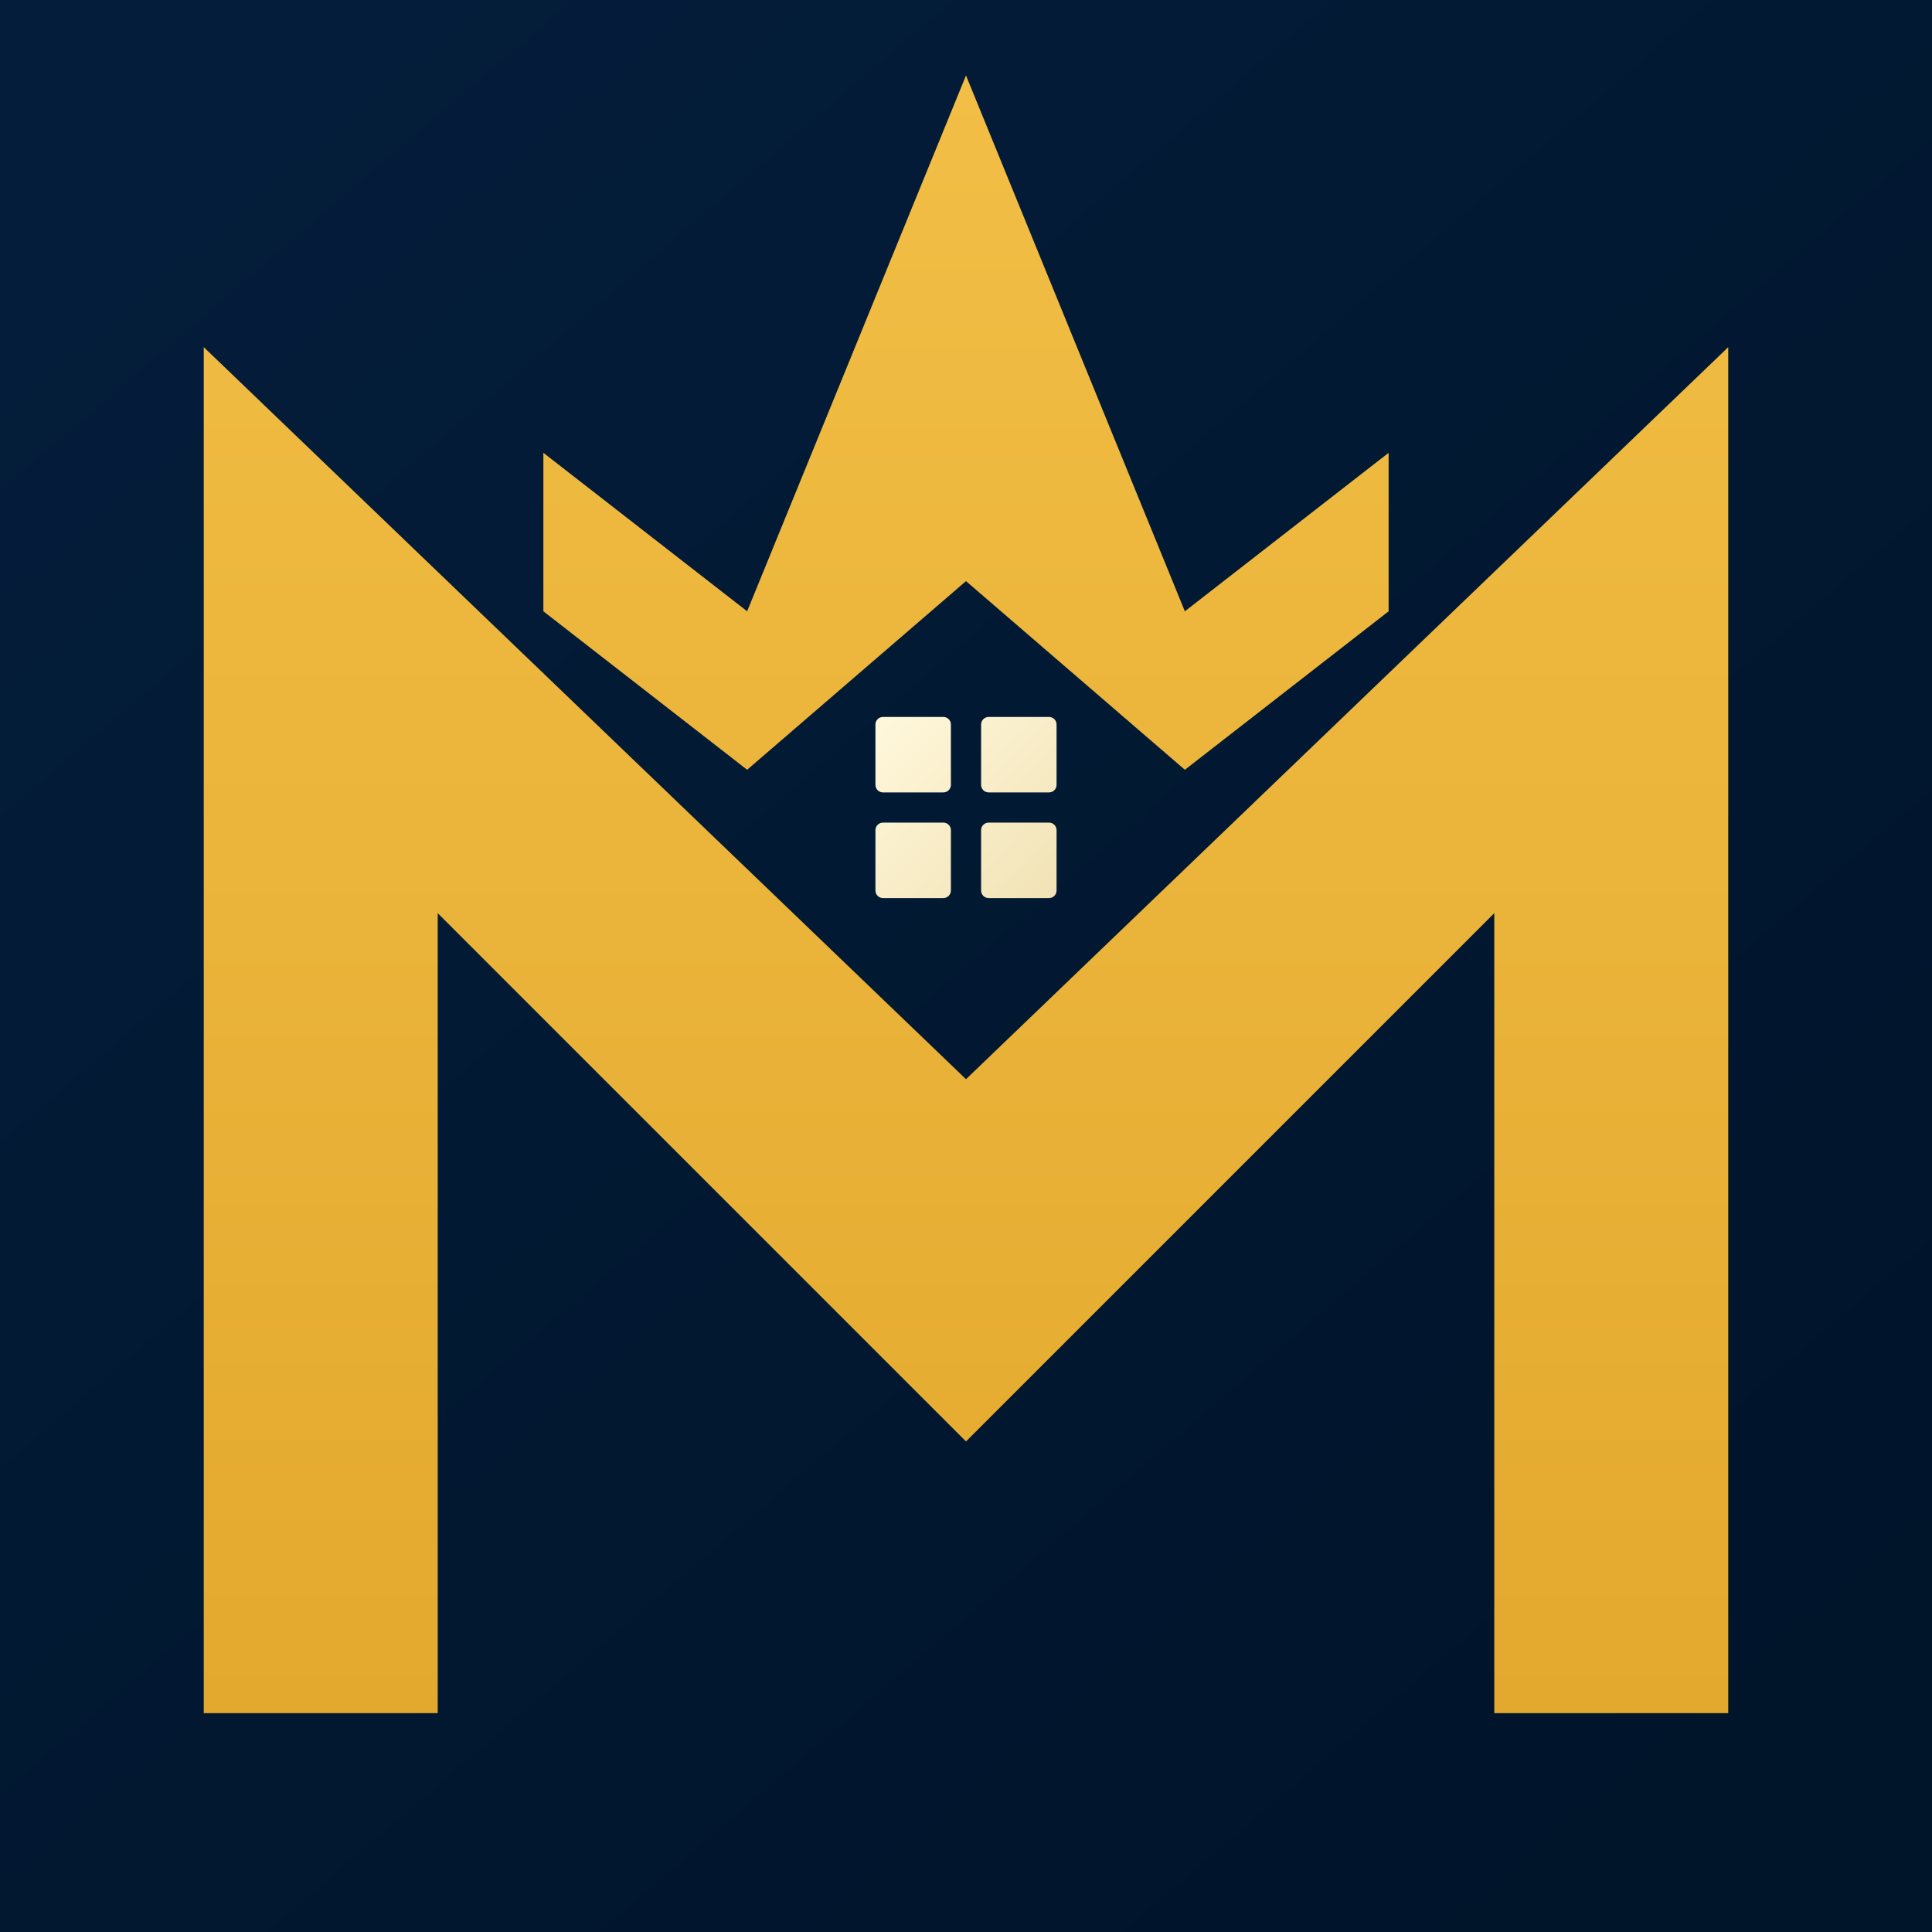
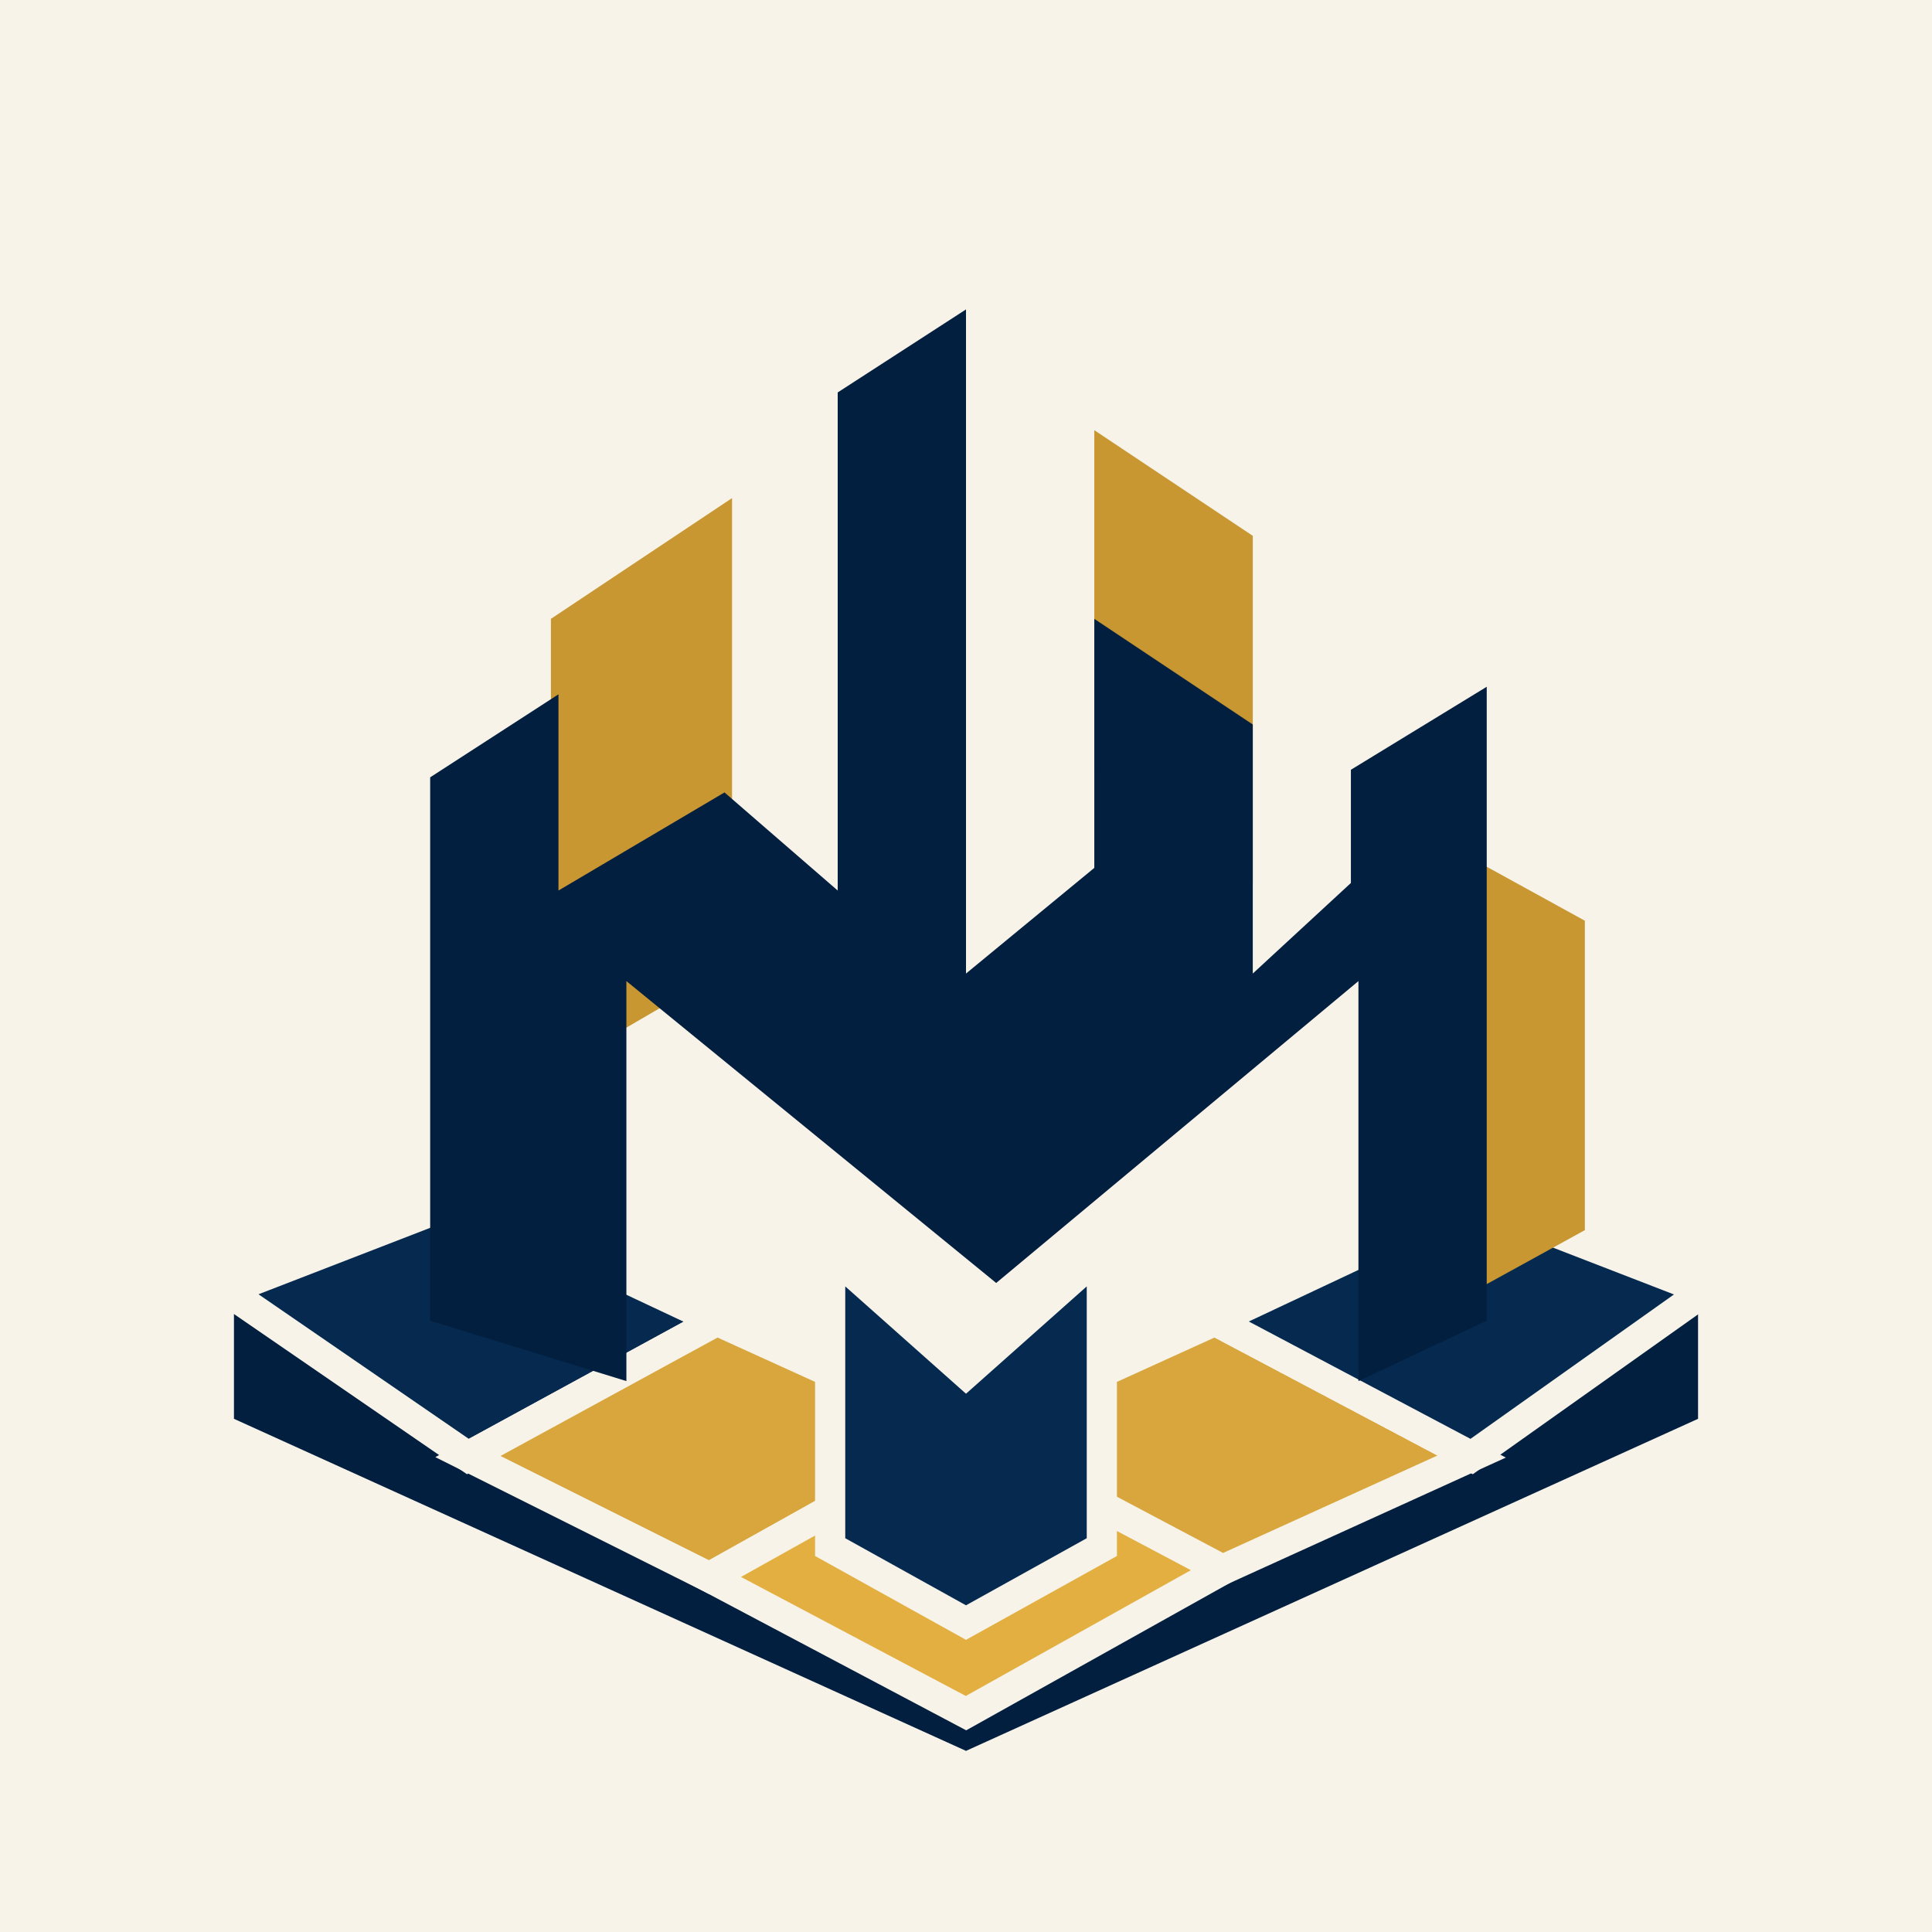
<svg xmlns="http://www.w3.org/2000/svg" viewBox="0 0 256 256" role="img" aria-labelledby="magnata-logo-title magnata-logo-description">
-   <defs>
-     <linearGradient id="magnata-background" x1="32" y1="16" x2="224" y2="240" gradientUnits="userSpaceOnUse">
-       <stop stop-color="#041D3A" />
-       <stop offset="1" stop-color="#00142A" />
-     </linearGradient>
-     <linearGradient id="magnata-gold" x1="128" y1="10" x2="128" y2="227" gradientUnits="userSpaceOnUse">
-       <stop stop-color="#F2BE45" />
-       <stop offset="1" stop-color="#E3A92E" />
-     </linearGradient>
-     <linearGradient id="magnata-window" x1="116" y1="95" x2="140" y2="118" gradientUnits="userSpaceOnUse">
-       <stop stop-color="#FFF8DC" />
-       <stop offset="1" stop-color="#F2E3B6" />
-     </linearGradient>
-   </defs>
-   <rect width="256" height="256" fill="url(#magnata-background)" />
-   <path fill="url(#magnata-gold)" d="M27 46 128 143 229 46v181h-31V121l-70 70-70-70v106H27V46Z" />
-   <path fill="url(#magnata-gold)" d="m72 60 27 21 29-71 29 71 27-21v21l-27 21-29-25-29 25-27-21V60Z" />
-   <g fill="url(#magnata-window)">
-     <rect x="116" y="95" width="10" height="10" rx="1" />
-     <rect x="130" y="95" width="10" height="10" rx="1" />
-     <rect x="116" y="109" width="10" height="10" rx="1" />
-     <rect x="130" y="109" width="10" height="10" rx="1" />
+   <rect width="256" height="256" fill="#f7f3e9" />
+   <path fill="#031f3f" d="m31 174 97 39 97-39v14l-97 44-97-44Z" />
+   <g stroke="#f7f3e9" stroke-width="4" stroke-linejoin="miter">
+     <path fill="#05294f" d="m30 171 31-12 34 16-33 18Z" />
+     <path fill="#d8a63c" d="m62 193 33-18 33 15-34 19Z" />
+     <path fill="#e2af40" d="m94 209 34-19 34 18-34 19Z" />
+     <path fill="#d8a63c" d="m128 190 33-15 34 18-33 15Z" />
+     <path fill="#05294f" d="m161 175 34-16 31 12-31 22Z" />
  </g>
+   <g fill="#c99732">
+     <path d="m73 82 24-16v62l-24 14Z" />
+     <path d="m145 57 21 14v46l-21-15Z" />
+     <path d="m190 111 20 11v41l-20 11Z" />
+   </g>
+   <path fill="#031f3f" d="M57 175v-72l17-11v26l22-13 15 13V52l17-11v88l17-14V82l21 14v33l13-12v-15l18-11v84l-17 8v-53l-48 40-49-40v53Z" />
+   <path fill="#05294f" stroke="#f7f3e9" stroke-width="4" stroke-linejoin="miter" d="m110 166 18 16 18-16v39l-18 10-18-10Z" />
</svg>
